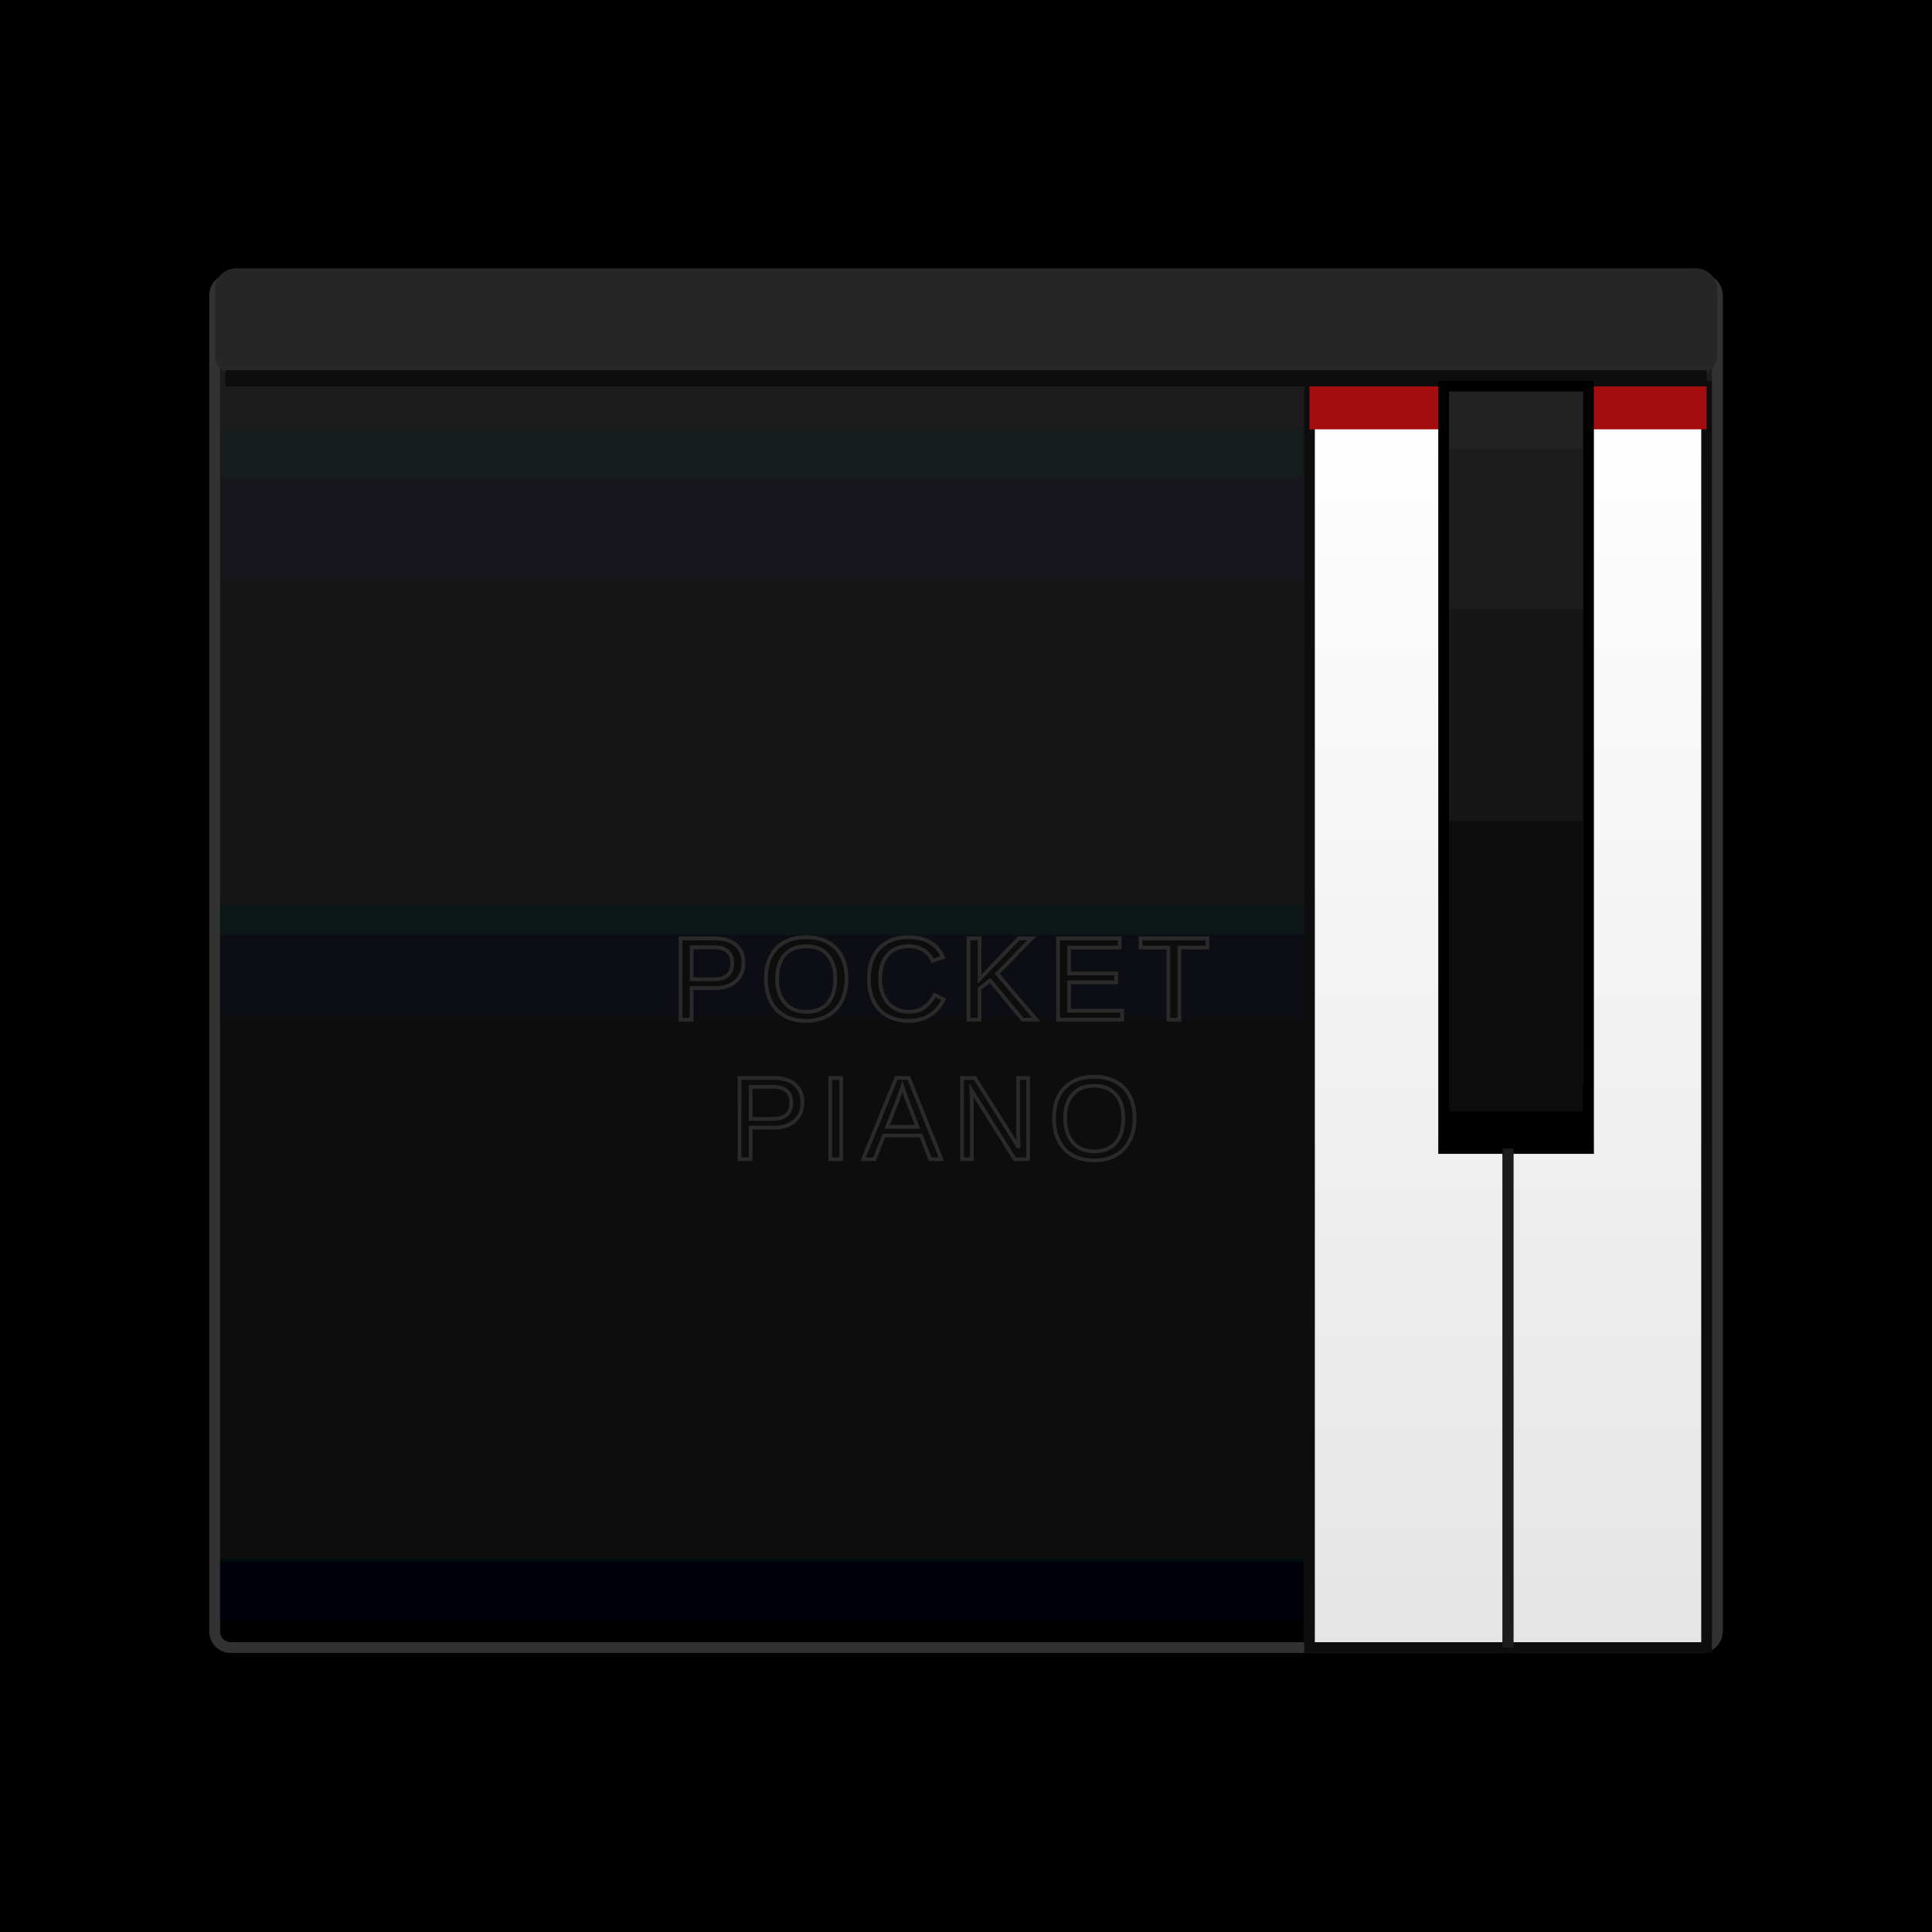
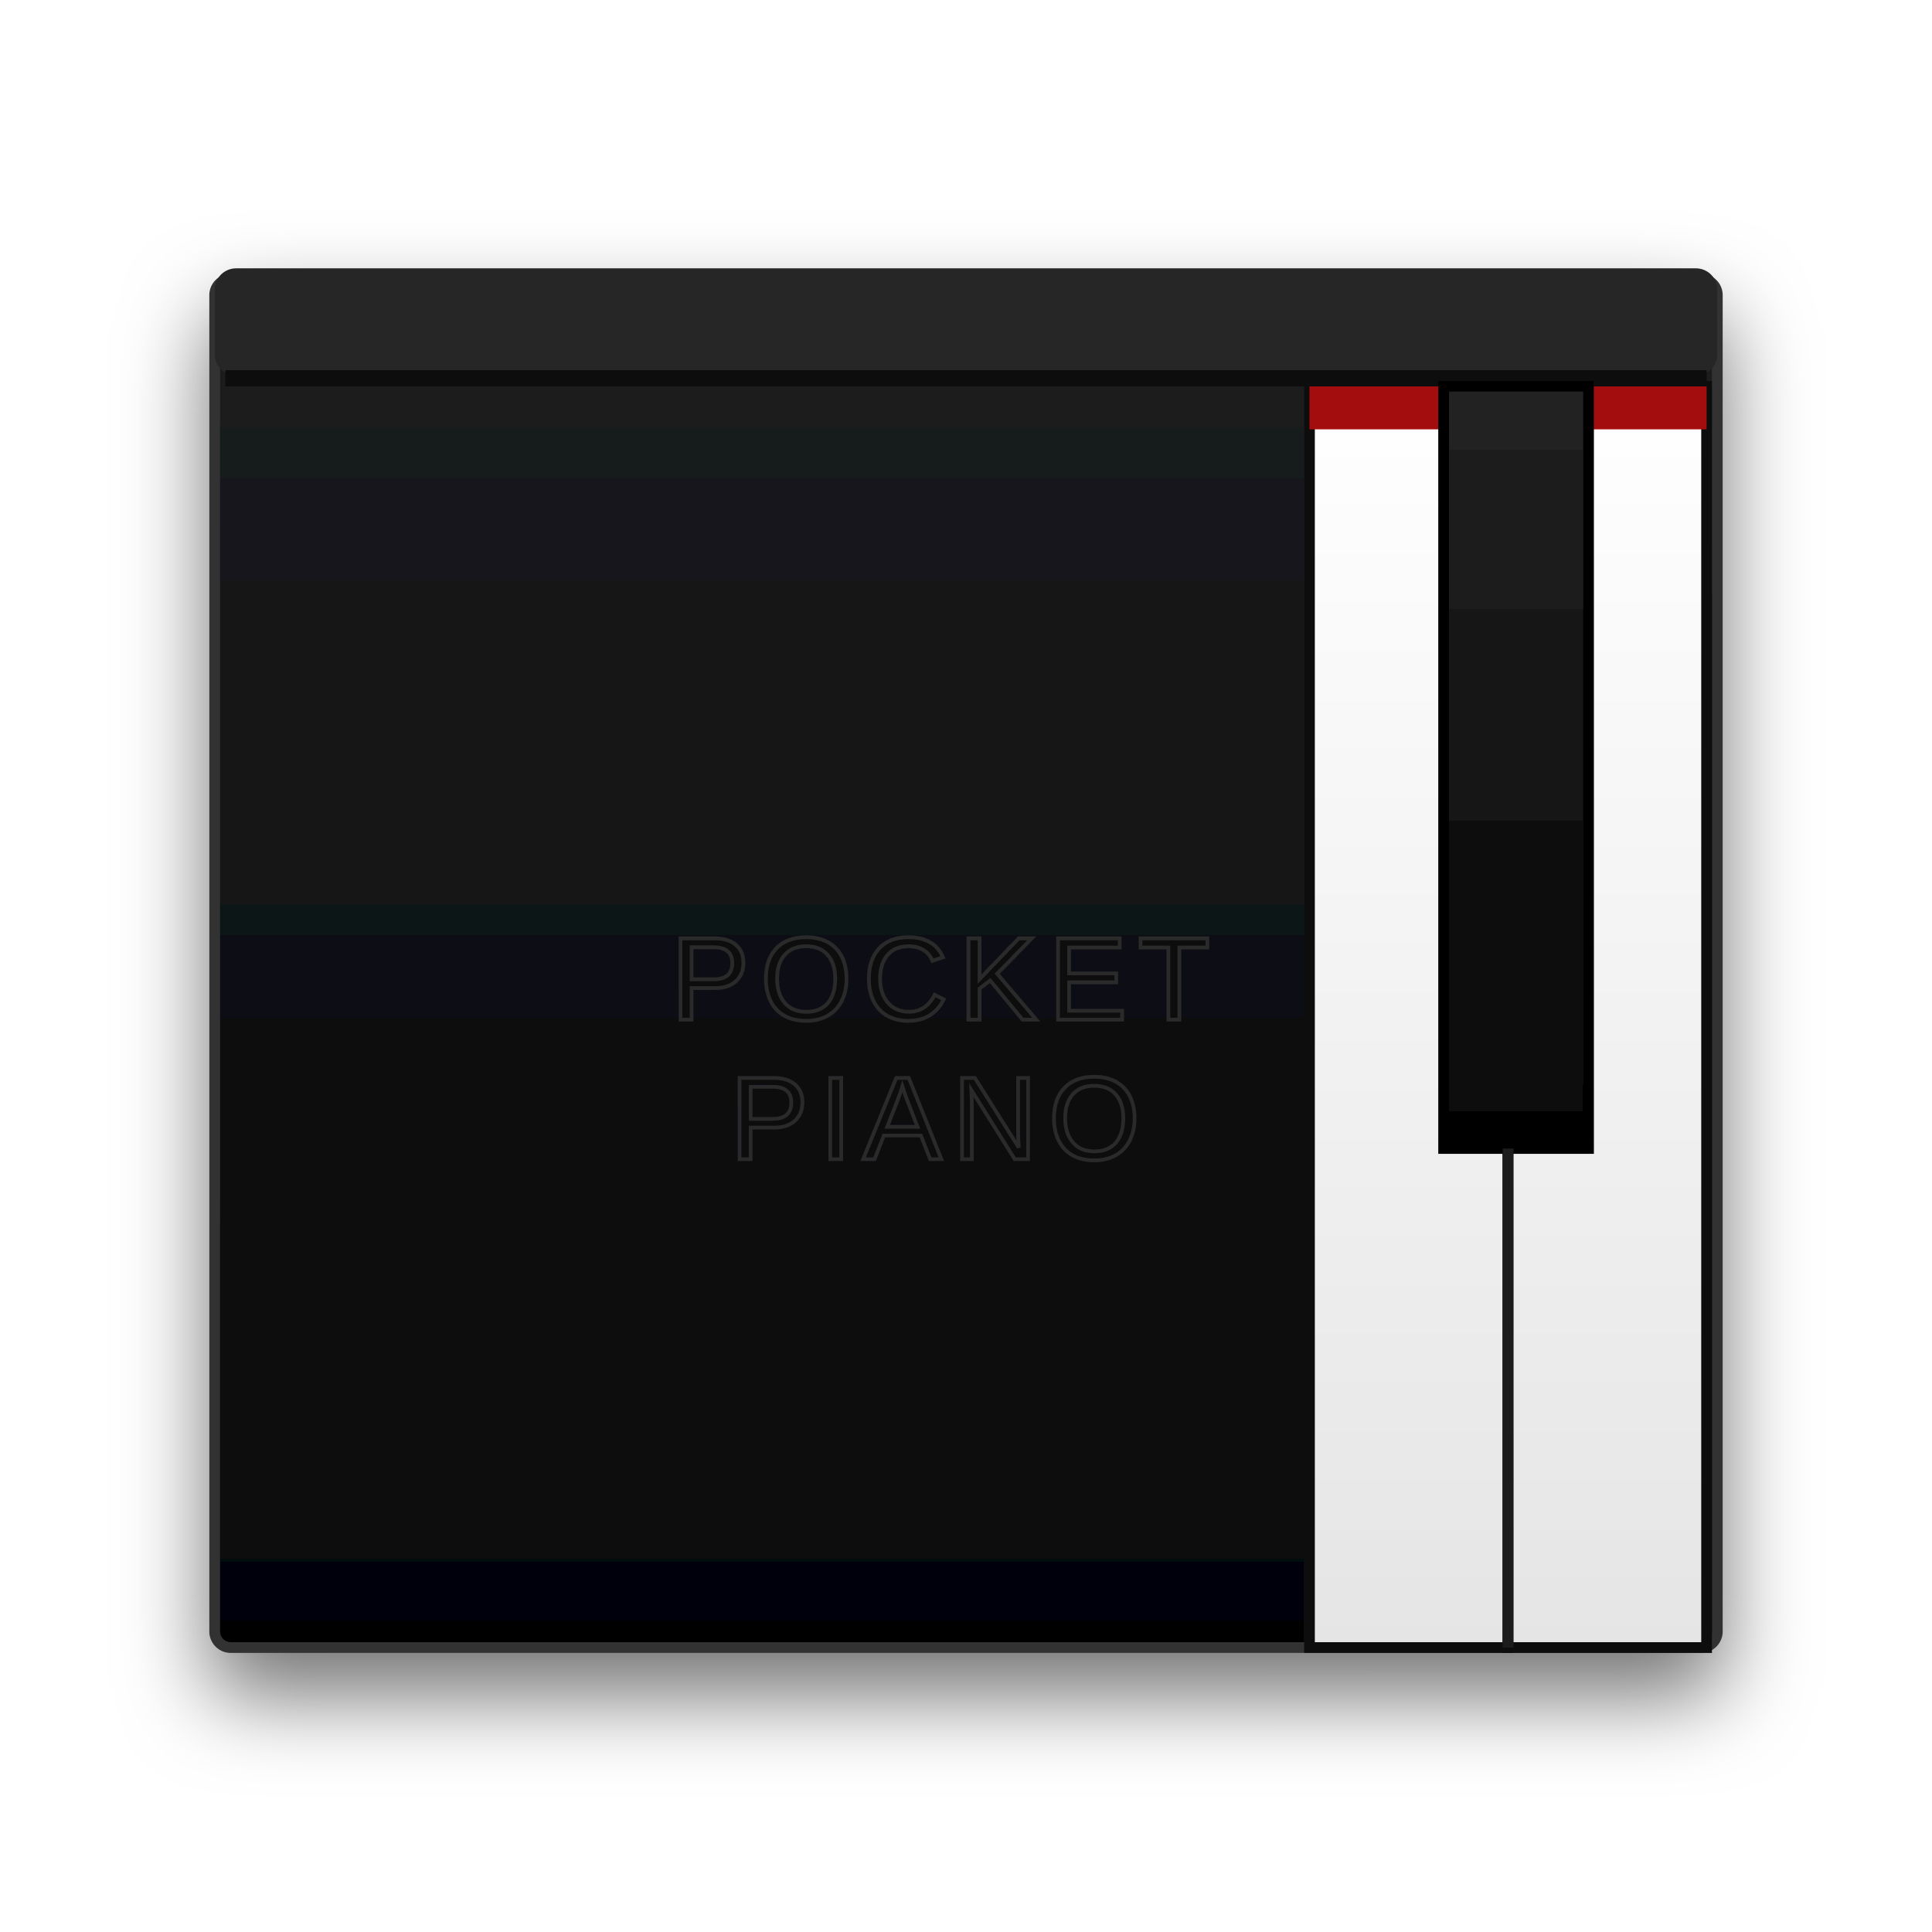
<svg xmlns="http://www.w3.org/2000/svg" width="360" height="360" viewBox="0 0 360 360" role="img" aria-label="Módulo 0 PocketPiano">
  <defs>
    <linearGradient id="body" x1="0" y1="0" x2="0" y2="1">
      <stop offset="0" stop-color="#1c1d1f" />
      <stop offset="1" stop-color="#050506" />
    </linearGradient>
    <linearGradient id="white" x1="0" y1="0" x2="0" y2="1">
      <stop offset="0" stop-color="#ffffff" />
      <stop offset="1" stop-color="#e5e5e5" />
    </linearGradient>
    <linearGradient id="black" x1="0" y1="0" x2="0" y2="1">
      <stop offset="0" stop-color="#222" />
      <stop offset="1" stop-color="#050505" />
    </linearGradient>
    <filter id="shadow" x="-20%" y="-20%" width="140%" height="150%">
      <feDropShadow dx="0" dy="8" stdDeviation="8" flood-color="#000" flood-opacity=".55" />
    </filter>
  </defs>
-   <rect width="360" height="360" fill="#000" />
  <g filter="url(#shadow)">
    <rect x="40" y="52" width="280" height="255" rx="3" fill="url(#body)" stroke="#333" stroke-width="2" />
    <rect x="40" y="50" width="280" height="20" rx="4" fill="#252628" />
    <rect x="42" y="69" width="276" height="3" fill="#080808" />
    <text x="125" y="190" fill="#0b0b0c" stroke="#292a2c" stroke-width=".7" font-family="Arial,Helvetica,sans-serif" font-size="22" letter-spacing="2">POCKET</text>
    <text x="136" y="216" fill="#0b0b0c" stroke="#292a2c" stroke-width=".7" font-family="Arial,Helvetica,sans-serif" font-size="22" letter-spacing="2">PIANO</text>
    <rect x="244" y="72" width="37" height="235" fill="url(#white)" stroke="#111" stroke-width="2" />
    <rect x="281" y="72" width="37" height="235" fill="url(#white)" stroke="#111" stroke-width="2" />
    <rect x="244" y="72" width="74" height="8" fill="#a30a0a" />
    <rect x="269" y="72" width="27" height="142" rx="0 0 3 3" fill="url(#black)" stroke="#050505" stroke-width="2" />
    <line x1="281" y1="214" x2="281" y2="307" stroke="#1b1b1b" stroke-width="2" />
  </g>
</svg>
